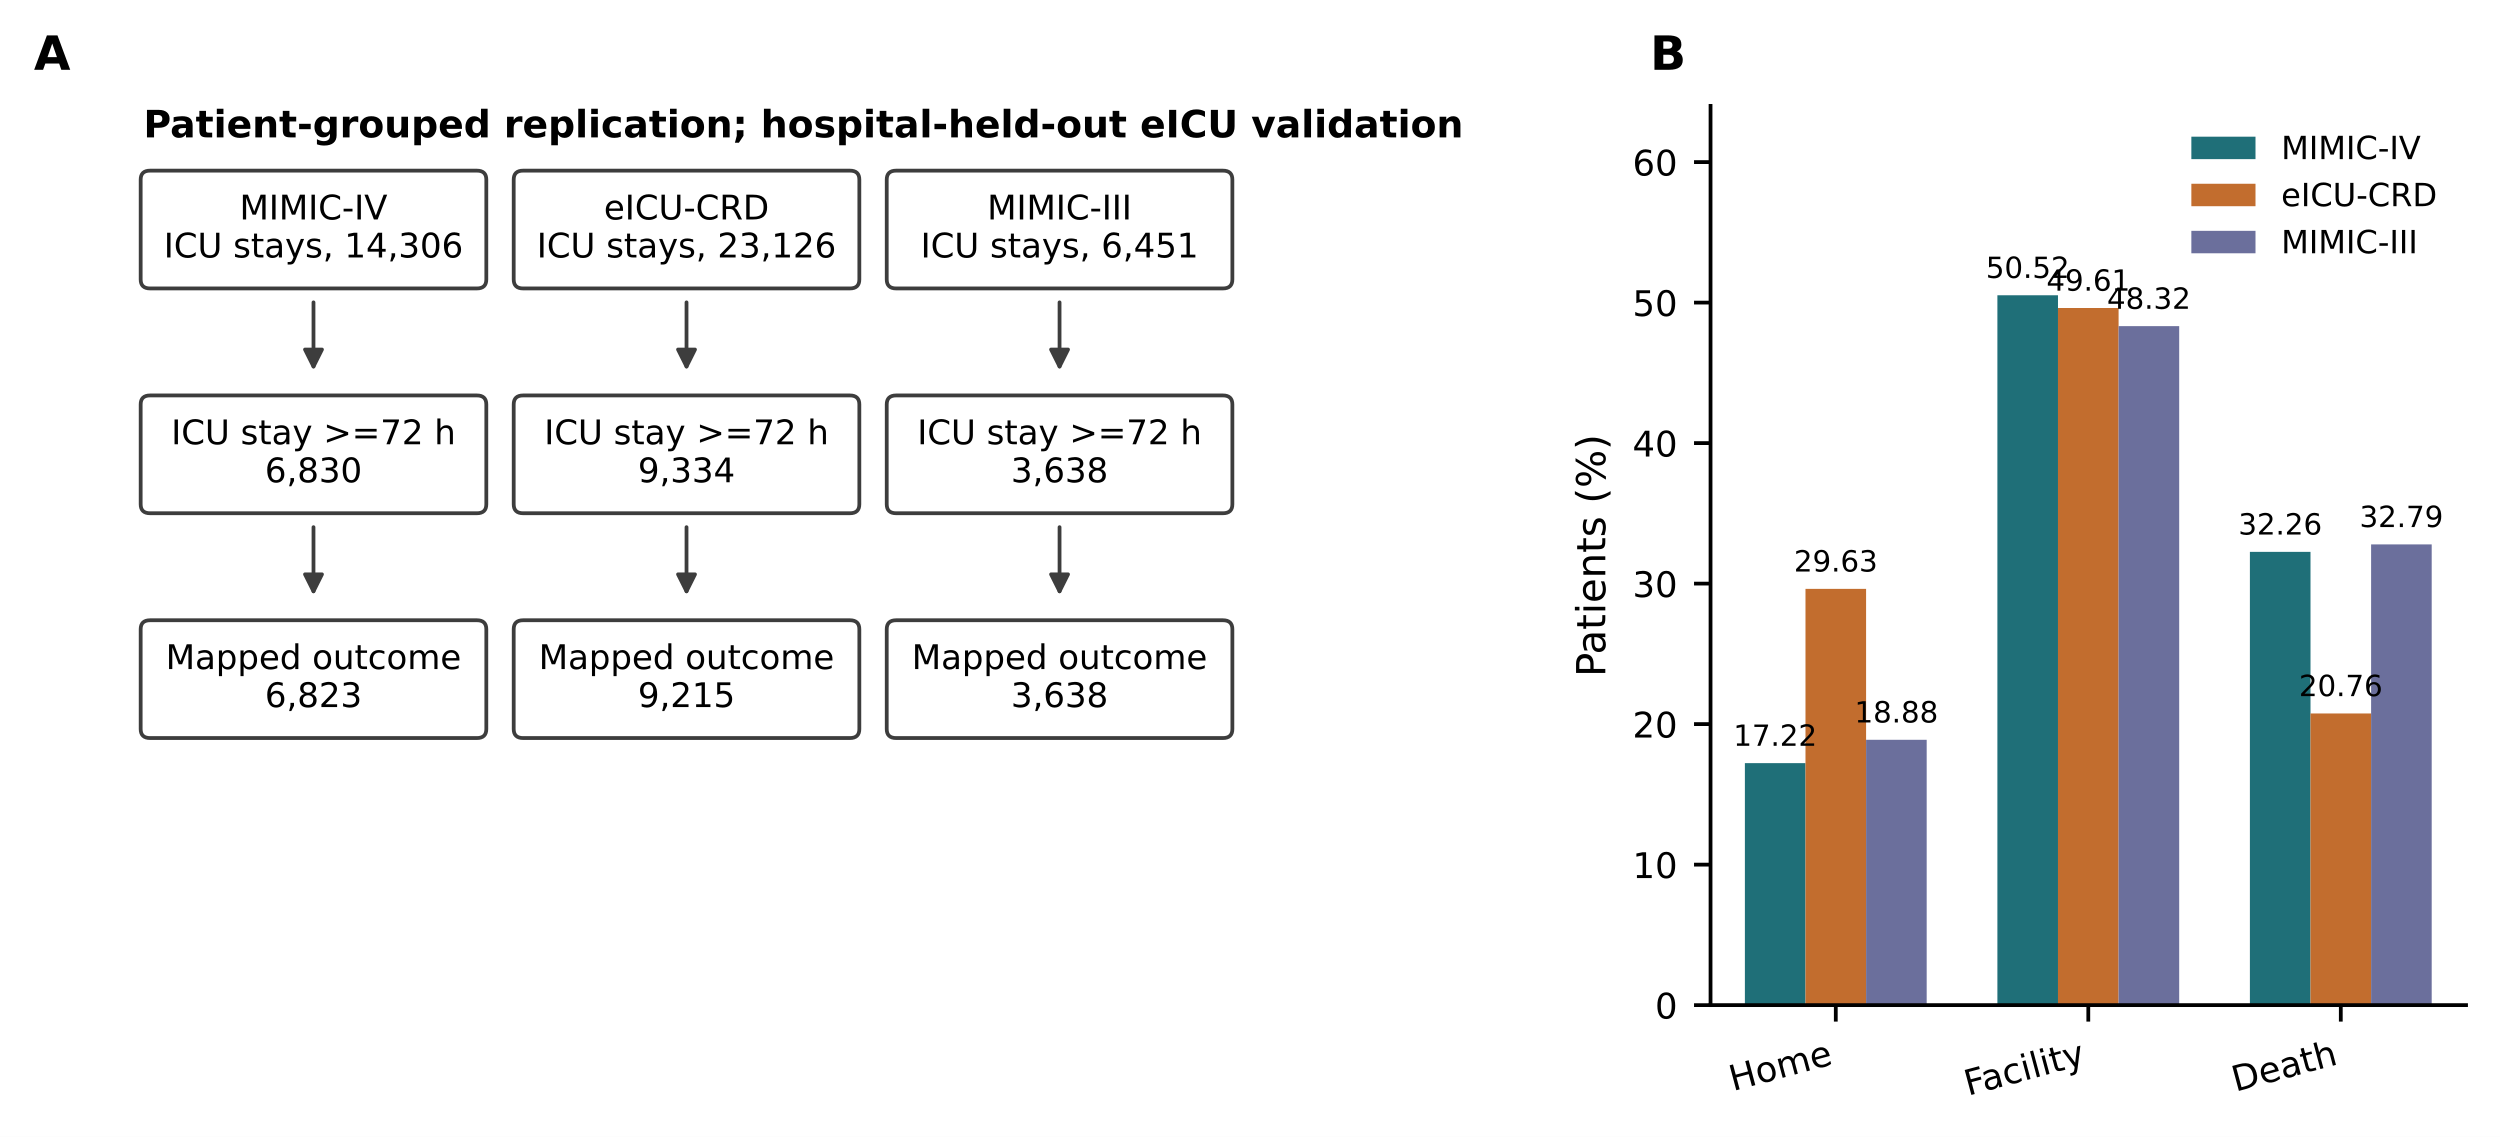
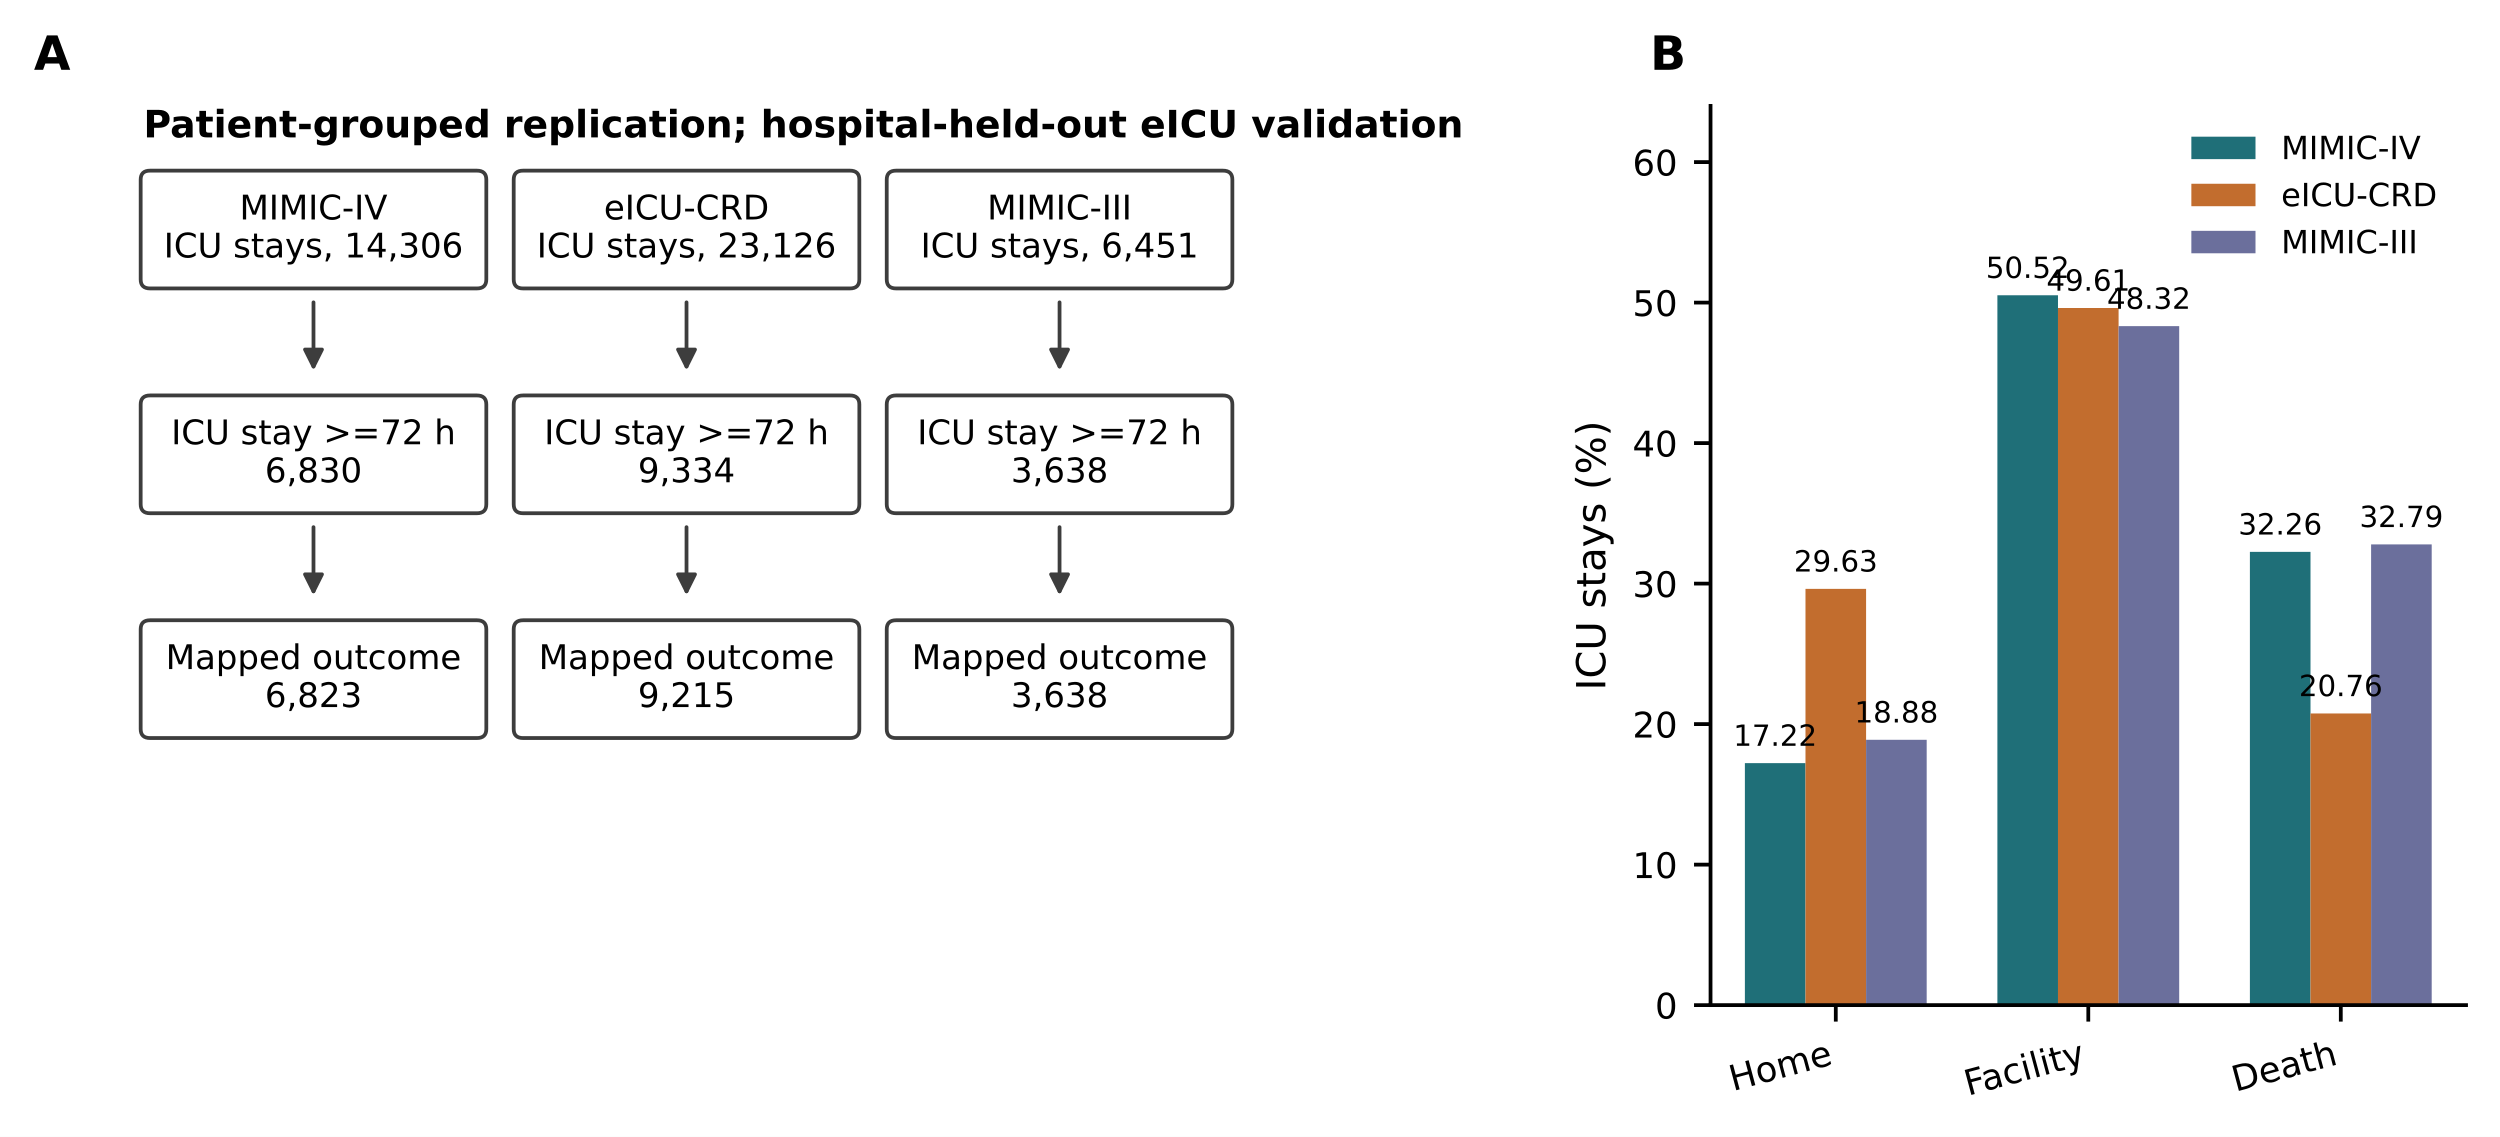
<svg xmlns="http://www.w3.org/2000/svg" xmlns:xlink="http://www.w3.org/1999/xlink" width="530.043pt" height="241.038pt" viewBox="0 0 530.043 241.038" version="1.1">
  <defs>
    <style type="text/css">*{stroke-linejoin: round; stroke-linecap: butt}</style>
  </defs>
  <g id="figure_1">
    <g id="patch_1">
      <path d="M 0 241.038  L 530.043 241.038  L 530.043 0  L 0 0  z " style="fill: #ffffff" />
    </g>
    <g id="axes_1">
      <g id="patch_2">
-         <path d="M 31.827 61.154  L 101.105 61.154  Q 103.107 61.154 103.107 59.248  L 103.107 38.085  Q 103.107 36.179 101.105 36.179  L 31.827 36.179  Q 29.825 36.179 29.825 38.085  L 29.825 59.248  Q 29.825 61.154 31.827 61.154  z " clip-path="url(#pe0e2954e35)" style="fill: #ffffff; stroke: #3d3d3d; stroke-width: 0.8; stroke-linejoin: miter" />
+         <path d="M 31.827 61.154  L 101.105 61.154  Q 103.107 61.154 103.107 59.248  L 103.107 38.085  Q 103.107 36.179 101.105 36.179  L 31.827 36.179  Q 29.825 36.179 29.825 38.085  L 29.825 59.248  Q 29.825 61.154 31.827 61.154  z " clip-path="url(#p259c0e9d93)" style="fill: #ffffff; stroke: #3d3d3d; stroke-width: 0.8; stroke-linejoin: miter" />
      </g>
      <g id="patch_3">
-         <path d="M 31.827 108.817  L 101.105 108.817  Q 103.107 108.817 103.107 106.91  L 103.107 85.748  Q 103.107 83.841 101.105 83.841  L 31.827 83.841  Q 29.825 83.841 29.825 85.748  L 29.825 106.91  Q 29.825 108.817 31.827 108.817  z " clip-path="url(#pe0e2954e35)" style="fill: #ffffff; stroke: #3d3d3d; stroke-width: 0.8; stroke-linejoin: miter" />
+         <path d="M 31.827 108.817  L 101.105 108.817  Q 103.107 108.817 103.107 106.91  L 103.107 85.748  Q 103.107 83.841 101.105 83.841  L 31.827 83.841  Q 29.825 83.841 29.825 85.748  L 29.825 106.91  Q 29.825 108.817 31.827 108.817  z " clip-path="url(#p259c0e9d93)" style="fill: #ffffff; stroke: #3d3d3d; stroke-width: 0.8; stroke-linejoin: miter" />
      </g>
      <g id="patch_4">
-         <path d="M 31.827 156.479  L 101.105 156.479  Q 103.107 156.479 103.107 154.573  L 103.107 133.411  Q 103.107 131.504 101.105 131.504  L 31.827 131.504  Q 29.825 131.504 29.825 133.411  L 29.825 154.573  Q 29.825 156.479 31.827 156.479  z " clip-path="url(#pe0e2954e35)" style="fill: #ffffff; stroke: #3d3d3d; stroke-width: 0.8; stroke-linejoin: miter" />
+         <path d="M 31.827 156.479  L 101.105 156.479  Q 103.107 156.479 103.107 154.573  L 103.107 133.411  Q 103.107 131.504 101.105 131.504  L 31.827 131.504  Q 29.825 131.504 29.825 133.411  L 29.825 154.573  Q 29.825 156.479 31.827 156.479  z " clip-path="url(#p259c0e9d93)" style="fill: #ffffff; stroke: #3d3d3d; stroke-width: 0.8; stroke-linejoin: miter" />
      </g>
      <g id="patch_5">
-         <path d="M 66.466 64.107  Q 66.466 71.353 66.466 77.705  " clip-path="url(#pe0e2954e35)" style="fill: none; stroke: #3d3d3d; stroke-width: 0.8; stroke-linecap: round" />
-         <path d="M 68.266 74.105  L 66.466 77.705  L 64.666 74.105  z " clip-path="url(#pe0e2954e35)" style="fill: #3d3d3d; stroke: #3d3d3d; stroke-width: 0.8; stroke-linecap: round" />
+         <path d="M 66.466 64.107  Q 66.466 71.353 66.466 77.705  " clip-path="url(#p259c0e9d93)" style="fill: none; stroke: #3d3d3d; stroke-width: 0.8; stroke-linecap: round" />
+         <path d="M 68.266 74.105  L 66.466 77.705  L 64.666 74.105  z " clip-path="url(#p259c0e9d93)" style="fill: #3d3d3d; stroke: #3d3d3d; stroke-width: 0.8; stroke-linecap: round" />
      </g>
      <g id="patch_6">
-         <path d="M 66.466 111.77  Q 66.466 119.016 66.466 125.367  " clip-path="url(#pe0e2954e35)" style="fill: none; stroke: #3d3d3d; stroke-width: 0.8; stroke-linecap: round" />
-         <path d="M 68.266 121.767  L 66.466 125.367  L 64.666 121.767  z " clip-path="url(#pe0e2954e35)" style="fill: #3d3d3d; stroke: #3d3d3d; stroke-width: 0.8; stroke-linecap: round" />
+         <path d="M 66.466 111.77  Q 66.466 119.016 66.466 125.367  " clip-path="url(#p259c0e9d93)" style="fill: none; stroke: #3d3d3d; stroke-width: 0.8; stroke-linecap: round" />
+         <path d="M 68.266 121.767  L 66.466 125.367  L 64.666 121.767  z " clip-path="url(#p259c0e9d93)" style="fill: #3d3d3d; stroke: #3d3d3d; stroke-width: 0.8; stroke-linecap: round" />
      </g>
      <g id="patch_7">
-         <path d="M 110.916 61.154  L 180.193 61.154  Q 182.195 61.154 182.195 59.248  L 182.195 38.085  Q 182.195 36.179 180.193 36.179  L 110.916 36.179  Q 108.914 36.179 108.914 38.085  L 108.914 59.248  Q 108.914 61.154 110.916 61.154  z " clip-path="url(#pe0e2954e35)" style="fill: #ffffff; stroke: #3d3d3d; stroke-width: 0.8; stroke-linejoin: miter" />
+         <path d="M 110.916 61.154  L 180.193 61.154  Q 182.195 61.154 182.195 59.248  L 182.195 38.085  Q 182.195 36.179 180.193 36.179  L 110.916 36.179  Q 108.914 36.179 108.914 38.085  L 108.914 59.248  Q 108.914 61.154 110.916 61.154  z " clip-path="url(#p259c0e9d93)" style="fill: #ffffff; stroke: #3d3d3d; stroke-width: 0.8; stroke-linejoin: miter" />
      </g>
      <g id="patch_8">
-         <path d="M 110.916 108.817  L 180.193 108.817  Q 182.195 108.817 182.195 106.91  L 182.195 85.748  Q 182.195 83.841 180.193 83.841  L 110.916 83.841  Q 108.914 83.841 108.914 85.748  L 108.914 106.91  Q 108.914 108.817 110.916 108.817  z " clip-path="url(#pe0e2954e35)" style="fill: #ffffff; stroke: #3d3d3d; stroke-width: 0.8; stroke-linejoin: miter" />
+         <path d="M 110.916 108.817  L 180.193 108.817  Q 182.195 108.817 182.195 106.91  L 182.195 85.748  Q 182.195 83.841 180.193 83.841  L 110.916 83.841  Q 108.914 83.841 108.914 85.748  L 108.914 106.91  Q 108.914 108.817 110.916 108.817  z " clip-path="url(#p259c0e9d93)" style="fill: #ffffff; stroke: #3d3d3d; stroke-width: 0.8; stroke-linejoin: miter" />
      </g>
      <g id="patch_9">
-         <path d="M 110.916 156.479  L 180.193 156.479  Q 182.195 156.479 182.195 154.573  L 182.195 133.411  Q 182.195 131.504 180.193 131.504  L 110.916 131.504  Q 108.914 131.504 108.914 133.411  L 108.914 154.573  Q 108.914 156.479 110.916 156.479  z " clip-path="url(#pe0e2954e35)" style="fill: #ffffff; stroke: #3d3d3d; stroke-width: 0.8; stroke-linejoin: miter" />
+         <path d="M 110.916 156.479  L 180.193 156.479  Q 182.195 156.479 182.195 154.573  L 182.195 133.411  Q 182.195 131.504 180.193 131.504  L 110.916 131.504  Q 108.914 131.504 108.914 133.411  L 108.914 154.573  Q 108.914 156.479 110.916 156.479  z " clip-path="url(#p259c0e9d93)" style="fill: #ffffff; stroke: #3d3d3d; stroke-width: 0.8; stroke-linejoin: miter" />
      </g>
      <g id="patch_10">
-         <path d="M 145.554 64.107  Q 145.554 71.353 145.554 77.705  " clip-path="url(#pe0e2954e35)" style="fill: none; stroke: #3d3d3d; stroke-width: 0.8; stroke-linecap: round" />
-         <path d="M 147.354 74.105  L 145.554 77.705  L 143.754 74.105  z " clip-path="url(#pe0e2954e35)" style="fill: #3d3d3d; stroke: #3d3d3d; stroke-width: 0.8; stroke-linecap: round" />
+         <path d="M 145.554 64.107  Q 145.554 71.353 145.554 77.705  " clip-path="url(#p259c0e9d93)" style="fill: none; stroke: #3d3d3d; stroke-width: 0.8; stroke-linecap: round" />
+         <path d="M 147.354 74.105  L 145.554 77.705  L 143.754 74.105  z " clip-path="url(#p259c0e9d93)" style="fill: #3d3d3d; stroke: #3d3d3d; stroke-width: 0.8; stroke-linecap: round" />
      </g>
      <g id="patch_11">
-         <path d="M 145.554 111.77  Q 145.554 119.016 145.554 125.367  " clip-path="url(#pe0e2954e35)" style="fill: none; stroke: #3d3d3d; stroke-width: 0.8; stroke-linecap: round" />
-         <path d="M 147.354 121.767  L 145.554 125.367  L 143.754 121.767  z " clip-path="url(#pe0e2954e35)" style="fill: #3d3d3d; stroke: #3d3d3d; stroke-width: 0.8; stroke-linecap: round" />
+         <path d="M 145.554 111.77  Q 145.554 119.016 145.554 125.367  " clip-path="url(#p259c0e9d93)" style="fill: none; stroke: #3d3d3d; stroke-width: 0.8; stroke-linecap: round" />
+         <path d="M 147.354 121.767  L 145.554 125.367  L 143.754 121.767  z " clip-path="url(#p259c0e9d93)" style="fill: #3d3d3d; stroke: #3d3d3d; stroke-width: 0.8; stroke-linecap: round" />
      </g>
      <g id="patch_12">
-         <path d="M 190.004 61.154  L 259.281 61.154  Q 261.284 61.154 261.284 59.248  L 261.284 38.085  Q 261.284 36.179 259.281 36.179  L 190.004 36.179  Q 188.002 36.179 188.002 38.085  L 188.002 59.248  Q 188.002 61.154 190.004 61.154  z " clip-path="url(#pe0e2954e35)" style="fill: #ffffff; stroke: #3d3d3d; stroke-width: 0.8; stroke-linejoin: miter" />
+         <path d="M 190.004 61.154  L 259.281 61.154  Q 261.284 61.154 261.284 59.248  L 261.284 38.085  Q 261.284 36.179 259.281 36.179  L 190.004 36.179  Q 188.002 36.179 188.002 38.085  L 188.002 59.248  Q 188.002 61.154 190.004 61.154  z " clip-path="url(#p259c0e9d93)" style="fill: #ffffff; stroke: #3d3d3d; stroke-width: 0.8; stroke-linejoin: miter" />
      </g>
      <g id="patch_13">
-         <path d="M 190.004 108.817  L 259.281 108.817  Q 261.284 108.817 261.284 106.91  L 261.284 85.748  Q 261.284 83.841 259.281 83.841  L 190.004 83.841  Q 188.002 83.841 188.002 85.748  L 188.002 106.91  Q 188.002 108.817 190.004 108.817  z " clip-path="url(#pe0e2954e35)" style="fill: #ffffff; stroke: #3d3d3d; stroke-width: 0.8; stroke-linejoin: miter" />
+         <path d="M 190.004 108.817  L 259.281 108.817  Q 261.284 108.817 261.284 106.91  L 261.284 85.748  Q 261.284 83.841 259.281 83.841  L 190.004 83.841  Q 188.002 83.841 188.002 85.748  L 188.002 106.91  Q 188.002 108.817 190.004 108.817  z " clip-path="url(#p259c0e9d93)" style="fill: #ffffff; stroke: #3d3d3d; stroke-width: 0.8; stroke-linejoin: miter" />
      </g>
      <g id="patch_14">
-         <path d="M 190.004 156.479  L 259.281 156.479  Q 261.284 156.479 261.284 154.573  L 261.284 133.411  Q 261.284 131.504 259.281 131.504  L 190.004 131.504  Q 188.002 131.504 188.002 133.411  L 188.002 154.573  Q 188.002 156.479 190.004 156.479  z " clip-path="url(#pe0e2954e35)" style="fill: #ffffff; stroke: #3d3d3d; stroke-width: 0.8; stroke-linejoin: miter" />
+         <path d="M 190.004 156.479  L 259.281 156.479  Q 261.284 156.479 261.284 154.573  L 261.284 133.411  Q 261.284 131.504 259.281 131.504  L 190.004 131.504  Q 188.002 131.504 188.002 133.411  L 188.002 154.573  Q 188.002 156.479 190.004 156.479  z " clip-path="url(#p259c0e9d93)" style="fill: #ffffff; stroke: #3d3d3d; stroke-width: 0.8; stroke-linejoin: miter" />
      </g>
      <g id="patch_15">
-         <path d="M 224.643 64.107  Q 224.643 71.353 224.643 77.705  " clip-path="url(#pe0e2954e35)" style="fill: none; stroke: #3d3d3d; stroke-width: 0.8; stroke-linecap: round" />
-         <path d="M 226.443 74.105  L 224.643 77.705  L 222.843 74.105  z " clip-path="url(#pe0e2954e35)" style="fill: #3d3d3d; stroke: #3d3d3d; stroke-width: 0.8; stroke-linecap: round" />
+         <path d="M 224.643 64.107  Q 224.643 71.353 224.643 77.705  " clip-path="url(#p259c0e9d93)" style="fill: none; stroke: #3d3d3d; stroke-width: 0.8; stroke-linecap: round" />
+         <path d="M 226.443 74.105  L 224.643 77.705  L 222.843 74.105  z " clip-path="url(#p259c0e9d93)" style="fill: #3d3d3d; stroke: #3d3d3d; stroke-width: 0.8; stroke-linecap: round" />
      </g>
      <g id="patch_16">
-         <path d="M 224.643 111.77  Q 224.643 119.016 224.643 125.367  " clip-path="url(#pe0e2954e35)" style="fill: none; stroke: #3d3d3d; stroke-width: 0.8; stroke-linecap: round" />
-         <path d="M 226.443 121.767  L 224.643 125.367  L 222.843 121.767  z " clip-path="url(#pe0e2954e35)" style="fill: #3d3d3d; stroke: #3d3d3d; stroke-width: 0.8; stroke-linecap: round" />
+         <path d="M 224.643 111.77  Q 224.643 119.016 224.643 125.367  " clip-path="url(#p259c0e9d93)" style="fill: none; stroke: #3d3d3d; stroke-width: 0.8; stroke-linecap: round" />
+         <path d="M 226.443 121.767  L 224.643 125.367  L 222.843 121.767  z " clip-path="url(#p259c0e9d93)" style="fill: #3d3d3d; stroke: #3d3d3d; stroke-width: 0.8; stroke-linecap: round" />
      </g>
      <g id="text_1">
        <text style="font-size: 7.2px; font-family: 'DejaVu Sans'" transform="translate(50.79265 46.52669)">MIMIC-IV</text>
        <text style="font-size: 7.2px; font-family: 'DejaVu Sans'" transform="translate(34.72765 54.58912)">ICU stays, 14,306</text>
      </g>
      <g id="text_2">
        <text style="font-size: 7.2px; font-family: 'DejaVu Sans'" transform="translate(36.30377 94.18931)">ICU stay &gt;=72 h</text>
        <text style="font-size: 7.2px; font-family: 'DejaVu Sans'" transform="translate(56.16002 102.2517)">6,830</text>
      </g>
      <g id="text_3">
        <text style="font-size: 7.2px; font-family: 'DejaVu Sans'" transform="translate(35.13884 141.8519)">Mapped outcome</text>
        <text style="font-size: 7.2px; font-family: 'DejaVu Sans'" transform="translate(56.16002 149.9144)">6,823</text>
      </g>
      <g id="text_4">
        <text style="font-size: 7.2px; font-family: 'DejaVu Sans'" transform="translate(128.0427 46.52669)">eICU-CRD</text>
        <text style="font-size: 7.2px; font-family: 'DejaVu Sans'" transform="translate(113.8159 54.58912)">ICU stays, 23,126</text>
      </g>
      <g id="text_5">
        <text style="font-size: 7.2px; font-family: 'DejaVu Sans'" transform="translate(115.392 94.18931)">ICU stay &gt;=72 h</text>
        <text style="font-size: 7.2px; font-family: 'DejaVu Sans'" transform="translate(135.2483 102.2517)">9,334</text>
      </g>
      <g id="text_6">
        <text style="font-size: 7.2px; font-family: 'DejaVu Sans'" transform="translate(114.2271 141.8519)">Mapped outcome</text>
        <text style="font-size: 7.2px; font-family: 'DejaVu Sans'" transform="translate(135.2483 149.9144)">9,215</text>
      </g>
      <g id="text_7">
        <text style="font-size: 7.2px; font-family: 'DejaVu Sans'" transform="translate(209.3078 46.52669)">MIMIC-III</text>
        <text style="font-size: 7.2px; font-family: 'DejaVu Sans'" transform="translate(195.1947 54.58912)">ICU stays, 6,451</text>
      </g>
      <g id="text_8">
        <text style="font-size: 7.2px; font-family: 'DejaVu Sans'" transform="translate(194.4803 94.18931)">ICU stay &gt;=72 h</text>
        <text style="font-size: 7.2px; font-family: 'DejaVu Sans'" transform="translate(214.3366 102.2517)">3,638</text>
      </g>
      <g id="text_9">
        <text style="font-size: 7.2px; font-family: 'DejaVu Sans'" transform="translate(193.3154 141.8519)">Mapped outcome</text>
        <text style="font-size: 7.2px; font-family: 'DejaVu Sans'" transform="translate(214.3366 149.9144)">3,638</text>
      </g>
      <g id="text_10">
        <text style="font-weight: 700; font-size: 8px; font-family: 'DejaVu Sans'; text-anchor: start" x="30.426" y="29.125" transform="rotate(-0 30.42592 29.1248)">Patient-grouped replication; hospital-held-out eICU validation</text>
      </g>
      <g id="text_11">
        <text style="font-weight: 700; font-size: 10px; font-family: 'DejaVu Sans'; text-anchor: start" x="7.2" y="14.798" transform="rotate(-0 7.2 14.79844)">A</text>
      </g>
    </g>
    <g id="axes_2">
      <g id="patch_17">
        <path d="M 362.664 213.103  L 522.843 213.103  L 522.843 22.452  L 362.664 22.452  z " style="fill: #ffffff" />
      </g>
      <g id="patch_18">
-         <path d="M 369.945 213.103  L 382.794 213.103  L 382.794 161.802  L 369.945 161.802  z " clip-path="url(#pa2d747b258)" style="fill: #1f6f78" />
+         <path d="M 369.945 213.103  L 382.794 213.103  L 382.794 161.802  L 369.945 161.802  z " clip-path="url(#p95fd32f097)" style="fill: #1f6f78" />
      </g>
      <g id="patch_19">
-         <path d="M 423.481 213.103  L 436.329 213.103  L 436.329 62.607  L 423.481 62.607  z " clip-path="url(#pa2d747b258)" style="fill: #1f6f78" />
+         <path d="M 423.481 213.103  L 436.329 213.103  L 436.329 62.607  L 423.481 62.607  z " clip-path="url(#p95fd32f097)" style="fill: #1f6f78" />
      </g>
      <g id="patch_20">
-         <path d="M 477.017 213.103  L 489.865 213.103  L 489.865 117.007  L 477.017 117.007  z " clip-path="url(#pa2d747b258)" style="fill: #1f6f78" />
+         <path d="M 477.017 213.103  L 489.865 213.103  L 489.865 117.007  L 477.017 117.007  z " clip-path="url(#p95fd32f097)" style="fill: #1f6f78" />
      </g>
      <g id="patch_21">
-         <path d="M 382.794 213.103  L 395.642 213.103  L 395.642 124.85  L 382.794 124.85  z " clip-path="url(#pa2d747b258)" style="fill: #c26d2e" />
+         <path d="M 382.794 213.103  L 395.642 213.103  L 395.642 124.85  L 382.794 124.85  z " clip-path="url(#p95fd32f097)" style="fill: #c26d2e" />
      </g>
      <g id="patch_22">
-         <path d="M 436.329 213.103  L 449.178 213.103  L 449.178 65.304  L 436.329 65.304  z " clip-path="url(#pa2d747b258)" style="fill: #c26d2e" />
+         <path d="M 436.329 213.103  L 449.178 213.103  L 449.178 65.304  L 436.329 65.304  z " clip-path="url(#p95fd32f097)" style="fill: #c26d2e" />
      </g>
      <g id="patch_23">
-         <path d="M 489.865 213.103  L 502.714 213.103  L 502.714 151.261  L 489.865 151.261  z " clip-path="url(#pa2d747b258)" style="fill: #c26d2e" />
+         <path d="M 489.865 213.103  L 502.714 213.103  L 502.714 151.261  L 489.865 151.261  z " clip-path="url(#p95fd32f097)" style="fill: #c26d2e" />
      </g>
      <g id="patch_24">
-         <path d="M 395.642 213.103  L 408.491 213.103  L 408.491 156.849  L 395.642 156.849  z " clip-path="url(#pa2d747b258)" style="fill: #6b6f9c" />
+         <path d="M 395.642 213.103  L 408.491 213.103  L 408.491 156.849  L 395.642 156.849  z " clip-path="url(#p95fd32f097)" style="fill: #6b6f9c" />
      </g>
      <g id="patch_25">
-         <path d="M 449.178 213.103  L 462.027 213.103  L 462.027 69.152  L 449.178 69.152  z " clip-path="url(#pa2d747b258)" style="fill: #6b6f9c" />
+         <path d="M 449.178 213.103  L 462.027 213.103  L 462.027 69.152  L 449.178 69.152  z " clip-path="url(#p95fd32f097)" style="fill: #6b6f9c" />
      </g>
      <g id="patch_26">
-         <path d="M 502.714 213.103  L 515.562 213.103  L 515.562 115.416  L 502.714 115.416  z " clip-path="url(#pa2d747b258)" style="fill: #6b6f9c" />
+         <path d="M 502.714 213.103  L 515.562 213.103  L 515.562 115.416  L 502.714 115.416  z " clip-path="url(#p95fd32f097)" style="fill: #6b6f9c" />
      </g>
      <g id="matplotlib.axis_1">
        <g id="xtick_1">
          <g id="line2d_1">
            <defs>
-               <path id="mdccb29c67c" d="M 0 0  L 0 3.5  " style="stroke: #000000; stroke-width: 0.8" />
+               <path id="macc013dc6d" d="M 0 0  L 0 3.5  " style="stroke: #000000; stroke-width: 0.8" />
            </defs>
            <g>
-               <use xlink:href="#mdccb29c67c" x="389.218" y="213.103" style="stroke: #000000; stroke-width: 0.8" />
+               <use xlink:href="#macc013dc6d" x="389.218" y="213.103" style="stroke: #000000; stroke-width: 0.8" />
            </g>
          </g>
          <g id="text_12">
            <text style="font-size: 7.5px; font-family: 'DejaVu Sans'" transform="translate(367.4195 231.3399) rotate(-15)">Home</text>
          </g>
        </g>
        <g id="xtick_2">
          <g id="line2d_2">
            <g>
-               <use xlink:href="#mdccb29c67c" x="442.754" y="213.103" style="stroke: #000000; stroke-width: 0.8" />
+               <use xlink:href="#macc013dc6d" x="442.754" y="213.103" style="stroke: #000000; stroke-width: 0.8" />
            </g>
          </g>
          <g id="text_13">
            <text style="font-size: 7.5px; font-family: 'DejaVu Sans'" transform="translate(417.256 232.3311) rotate(-15)">Facility</text>
          </g>
        </g>
        <g id="xtick_3">
          <g id="line2d_3">
            <g>
-               <use xlink:href="#mdccb29c67c" x="496.289" y="213.103" style="stroke: #000000; stroke-width: 0.8" />
+               <use xlink:href="#macc013dc6d" x="496.289" y="213.103" style="stroke: #000000; stroke-width: 0.8" />
            </g>
          </g>
          <g id="text_14">
            <text style="font-size: 7.5px; font-family: 'DejaVu Sans'" transform="translate(473.9792 231.477) rotate(-15)">Death</text>
          </g>
        </g>
      </g>
      <g id="matplotlib.axis_2">
        <g id="ytick_1">
          <g id="line2d_4">
            <defs>
-               <path id="m2aac6753f2" d="M 0 0  L -3.5 0  " style="stroke: #000000; stroke-width: 0.8" />
+               <path id="m180391ef39" d="M 0 0  L -3.5 0  " style="stroke: #000000; stroke-width: 0.8" />
            </defs>
            <g>
-               <use xlink:href="#m2aac6753f2" x="362.664" y="213.103" style="stroke: #000000; stroke-width: 0.8" />
+               <use xlink:href="#m180391ef39" x="362.664" y="213.103" style="stroke: #000000; stroke-width: 0.8" />
            </g>
          </g>
          <g id="text_15">
            <text style="font-size: 7.5px; font-family: 'DejaVu Sans'; text-anchor: end" x="355.664" y="215.952" transform="rotate(-0 355.6643 215.9519)">0</text>
          </g>
        </g>
        <g id="ytick_2">
          <g id="line2d_5">
            <g>
-               <use xlink:href="#m2aac6753f2" x="362.664" y="183.313" style="stroke: #000000; stroke-width: 0.8" />
+               <use xlink:href="#m180391ef39" x="362.664" y="183.313" style="stroke: #000000; stroke-width: 0.8" />
            </g>
          </g>
          <g id="text_16">
            <text style="font-size: 7.5px; font-family: 'DejaVu Sans'; text-anchor: end" x="355.664" y="186.163" transform="rotate(-0 355.6643 186.1628)">10</text>
          </g>
        </g>
        <g id="ytick_3">
          <g id="line2d_6">
            <g>
-               <use xlink:href="#m2aac6753f2" x="362.664" y="153.524" style="stroke: #000000; stroke-width: 0.8" />
+               <use xlink:href="#m180391ef39" x="362.664" y="153.524" style="stroke: #000000; stroke-width: 0.8" />
            </g>
          </g>
          <g id="text_17">
            <text style="font-size: 7.5px; font-family: 'DejaVu Sans'; text-anchor: end" x="355.664" y="156.374" transform="rotate(-0 355.6643 156.3737)">20</text>
          </g>
        </g>
        <g id="ytick_4">
          <g id="line2d_7">
            <g>
-               <use xlink:href="#m2aac6753f2" x="362.664" y="123.735" style="stroke: #000000; stroke-width: 0.8" />
+               <use xlink:href="#m180391ef39" x="362.664" y="123.735" style="stroke: #000000; stroke-width: 0.8" />
            </g>
          </g>
          <g id="text_18">
            <text style="font-size: 7.5px; font-family: 'DejaVu Sans'; text-anchor: end" x="355.664" y="126.585" transform="rotate(-0 355.6643 126.5845)">30</text>
          </g>
        </g>
        <g id="ytick_5">
          <g id="line2d_8">
            <g>
-               <use xlink:href="#m2aac6753f2" x="362.664" y="93.946" style="stroke: #000000; stroke-width: 0.8" />
+               <use xlink:href="#m180391ef39" x="362.664" y="93.946" style="stroke: #000000; stroke-width: 0.8" />
            </g>
          </g>
          <g id="text_19">
            <text style="font-size: 7.5px; font-family: 'DejaVu Sans'; text-anchor: end" x="355.664" y="96.795" transform="rotate(-0 355.6643 96.79538)">40</text>
          </g>
        </g>
        <g id="ytick_6">
          <g id="line2d_9">
            <g>
-               <use xlink:href="#m2aac6753f2" x="362.664" y="64.157" style="stroke: #000000; stroke-width: 0.8" />
+               <use xlink:href="#m180391ef39" x="362.664" y="64.157" style="stroke: #000000; stroke-width: 0.8" />
            </g>
          </g>
          <g id="text_20">
            <text style="font-size: 7.5px; font-family: 'DejaVu Sans'; text-anchor: end" x="355.664" y="67.006" transform="rotate(-0 355.6643 67.00624)">50</text>
          </g>
        </g>
        <g id="ytick_7">
          <g id="line2d_10">
            <g>
-               <use xlink:href="#m2aac6753f2" x="362.664" y="34.368" style="stroke: #000000; stroke-width: 0.8" />
+               <use xlink:href="#m180391ef39" x="362.664" y="34.368" style="stroke: #000000; stroke-width: 0.8" />
            </g>
          </g>
          <g id="text_21">
            <text style="font-size: 7.5px; font-family: 'DejaVu Sans'; text-anchor: end" x="355.664" y="37.217" transform="rotate(-0 355.6643 37.21711)">60</text>
          </g>
        </g>
        <g id="text_22">
-           <text style="font-size: 8.5px; font-family: 'DejaVu Sans'; text-anchor: middle" x="340.353" y="117.777" transform="rotate(-90 340.3529 117.7773)">Patients (%)</text>
+           <text style="font-size: 8.5px; font-family: 'DejaVu Sans'; text-anchor: middle" x="340.353" y="117.777" transform="rotate(-90 340.3529 117.7773)">ICU stays (%)</text>
        </g>
      </g>
      <g id="patch_27">
        <path d="M 362.664 213.103  L 362.664 22.452  " style="fill: none; stroke: #000000; stroke-width: 0.8; stroke-linejoin: miter; stroke-linecap: square" />
      </g>
      <g id="patch_28">
        <path d="M 362.664 213.103  L 522.843 213.103  " style="fill: none; stroke: #000000; stroke-width: 0.8; stroke-linejoin: miter; stroke-linecap: square" />
      </g>
      <g id="text_23">
        <text style="font-size: 6.2px; font-family: 'DejaVu Sans'; text-anchor: middle" x="376.369" y="158.13" transform="rotate(-0 376.3695 158.1296)">17.22</text>
      </g>
      <g id="text_24">
        <text style="font-size: 6.2px; font-family: 'DejaVu Sans'; text-anchor: middle" x="429.905" y="58.934" transform="rotate(-0 429.9052 58.93437)">50.52</text>
      </g>
      <g id="text_25">
        <text style="font-size: 6.2px; font-family: 'DejaVu Sans'; text-anchor: middle" x="483.441" y="113.335" transform="rotate(-0 483.4409 113.3346)">32.26</text>
      </g>
      <g id="text_26">
        <text style="font-size: 6.2px; font-family: 'DejaVu Sans'; text-anchor: middle" x="389.218" y="121.178" transform="rotate(-0 389.218 121.1778)">29.63</text>
      </g>
      <g id="text_27">
        <text style="font-size: 6.2px; font-family: 'DejaVu Sans'; text-anchor: middle" x="442.754" y="61.632" transform="rotate(-0 442.7537 61.63189)">49.61</text>
      </g>
      <g id="text_28">
        <text style="font-size: 6.2px; font-family: 'DejaVu Sans'; text-anchor: middle" x="496.289" y="147.589" transform="rotate(-0 496.2894 147.5888)">20.76</text>
      </g>
      <g id="text_29">
        <text style="font-size: 6.2px; font-family: 'DejaVu Sans'; text-anchor: middle" x="402.067" y="153.176" transform="rotate(-0 402.0666 153.1762)">18.88</text>
      </g>
      <g id="text_30">
        <text style="font-size: 6.2px; font-family: 'DejaVu Sans'; text-anchor: middle" x="455.602" y="65.479" transform="rotate(-0 455.6023 65.47917)">48.32</text>
      </g>
      <g id="text_31">
        <text style="font-size: 6.2px; font-family: 'DejaVu Sans'; text-anchor: middle" x="509.138" y="111.743" transform="rotate(-0 509.138 111.7432)">32.79</text>
      </g>
      <g id="text_32">
        <text style="font-weight: 700; font-size: 10px; font-family: 'DejaVu Sans'; text-anchor: start" x="349.85" y="14.798" transform="rotate(-0 349.85 14.79844)">B</text>
      </g>
      <g id="legend_1">
        <g id="patch_29">
          <path d="M 464.605 33.739  L 478.205 33.739  L 478.205 28.979  L 464.605 28.979  z " style="fill: #1f6f78" />
        </g>
        <g id="text_33">
          <text style="font-size: 6.8px; font-family: 'DejaVu Sans'; text-anchor: start" x="483.645" y="33.739" transform="rotate(-0 483.6454 33.73898)">MIMIC-IV</text>
        </g>
        <g id="patch_30">
          <path d="M 464.605 43.72  L 478.205 43.72  L 478.205 38.96  L 464.605 38.96  z " style="fill: #c26d2e" />
        </g>
        <g id="text_34">
          <text style="font-size: 6.8px; font-family: 'DejaVu Sans'; text-anchor: start" x="483.645" y="43.72" transform="rotate(-0 483.6454 43.7201)">eICU-CRD</text>
        </g>
        <g id="patch_31">
          <path d="M 464.605 53.701  L 478.205 53.701  L 478.205 48.941  L 464.605 48.941  z " style="fill: #6b6f9c" />
        </g>
        <g id="text_35">
          <text style="font-size: 6.8px; font-family: 'DejaVu Sans'; text-anchor: start" x="483.645" y="53.701" transform="rotate(-0 483.6454 53.70123)">MIMIC-III</text>
        </g>
      </g>
    </g>
  </g>
  <defs>
-     <clipPath id="pe0e2954e35">
+     <clipPath id="p259c0e9d93">
      <rect x="26.421" y="22.452" width="240.268" height="190.65" />
    </clipPath>
-     <clipPath id="pa2d747b258">
+     <clipPath id="p95fd32f097">
      <rect x="362.664" y="22.452" width="160.179" height="190.65" />
    </clipPath>
  </defs>
</svg>
